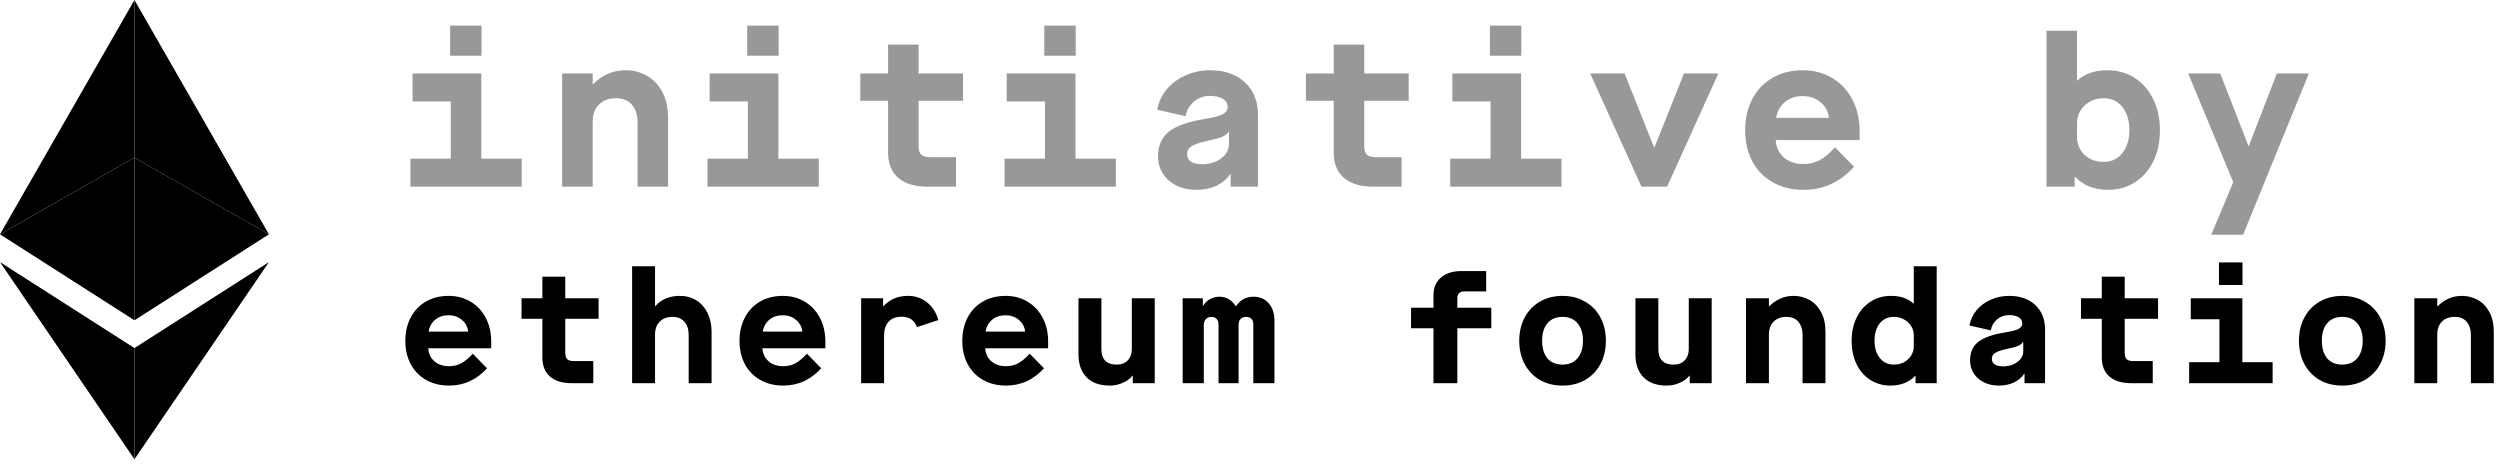
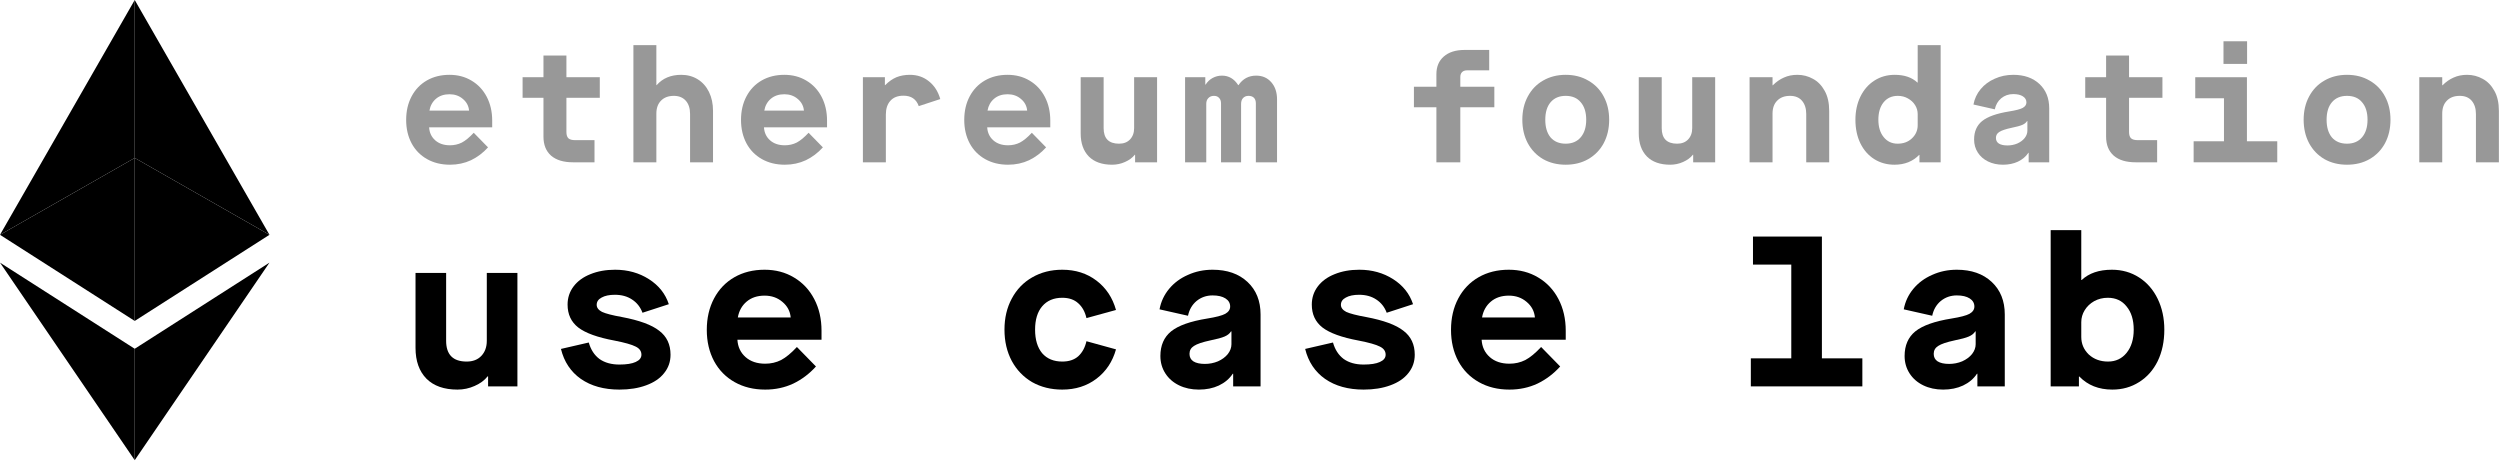
- <svg xmlns="http://www.w3.org/2000/svg" width="164" height="31" viewBox="0 0 164 31" fill="none">
-   <path d="M8.82 22.833V30.127L0 17.194L8.82 22.833Z" fill="#000000" />
-   <path d="M17.641 17.194L8.82 30.127V22.833L17.641 17.194Z" fill="#000000" />
-   <path d="M17.641 15.371L8.82 10.34V21.011L17.641 15.371Z" fill="#000000" />
-   <path d="M17.641 15.371L8.82 0V10.34L17.641 15.371Z" fill="#000000" />
-   <path d="M8.82 0V10.34L0 15.371L8.82 0Z" fill="#000000" />
-   <path d="M8.82 10.34V21.011L0 15.371L8.82 10.34Z" fill="#000000" />
-   <path d="M26.59 22.363C26.59 21.781 26.709 21.266 26.948 20.818C27.186 20.37 27.518 20.023 27.946 19.778C28.373 19.533 28.867 19.41 29.427 19.41C29.967 19.41 30.447 19.536 30.867 19.788C31.294 20.041 31.627 20.394 31.865 20.85C32.103 21.305 32.223 21.823 32.223 22.405V22.846H28.093C28.114 23.196 28.247 23.48 28.492 23.697C28.738 23.914 29.06 24.023 29.459 24.023C29.739 24.023 29.998 23.963 30.237 23.844C30.475 23.718 30.734 23.505 31.014 23.203L31.949 24.16C31.627 24.517 31.256 24.797 30.835 25C30.415 25.196 29.956 25.294 29.459 25.294C28.892 25.294 28.391 25.172 27.956 24.927C27.522 24.681 27.186 24.338 26.948 23.897C26.709 23.449 26.59 22.937 26.59 22.363ZM30.709 21.753C30.681 21.445 30.545 21.189 30.3 20.986C30.061 20.783 29.771 20.681 29.427 20.681C29.07 20.681 28.776 20.78 28.545 20.976C28.314 21.172 28.17 21.431 28.114 21.753H30.709Z" fill="#000000" />
-   <path d="M37.081 20.913V23.151C37.081 23.34 37.123 23.477 37.208 23.561C37.298 23.645 37.446 23.687 37.649 23.687H38.92V25.137H37.512C36.896 25.137 36.419 24.993 36.083 24.706C35.747 24.412 35.579 23.995 35.579 23.456V20.913H34.213V19.568H35.579V18.149H37.081V19.568H39.267V20.913H37.081Z" fill="#000000" />
-   <path d="M41.467 17.466H42.97V20.082H42.991C43.383 19.634 43.919 19.41 44.599 19.41C45.005 19.41 45.366 19.508 45.681 19.704C45.996 19.9 46.241 20.177 46.416 20.534C46.592 20.892 46.679 21.305 46.679 21.774V25.137H45.177V21.974C45.177 21.603 45.082 21.312 44.893 21.102C44.704 20.892 44.444 20.787 44.115 20.787C43.758 20.787 43.478 20.892 43.275 21.102C43.072 21.305 42.97 21.589 42.97 21.953V25.137H41.467V17.466Z" fill="#000000" />
-   <path d="M48.512 22.363C48.512 21.781 48.631 21.266 48.869 20.818C49.107 20.37 49.44 20.023 49.867 19.778C50.294 19.533 50.788 19.41 51.349 19.41C51.888 19.41 52.368 19.536 52.788 19.788C53.216 20.041 53.548 20.394 53.787 20.85C54.025 21.305 54.144 21.823 54.144 22.405V22.846H50.014C50.035 23.196 50.168 23.48 50.414 23.697C50.659 23.914 50.981 24.023 51.38 24.023C51.661 24.023 51.92 23.963 52.158 23.844C52.396 23.718 52.655 23.505 52.935 23.203L53.871 24.16C53.548 24.517 53.177 24.797 52.757 25C52.337 25.196 51.878 25.294 51.38 25.294C50.813 25.294 50.312 25.172 49.878 24.927C49.443 24.681 49.107 24.338 48.869 23.897C48.631 23.449 48.512 22.937 48.512 22.363ZM52.631 21.753C52.603 21.445 52.466 21.189 52.221 20.986C51.983 20.783 51.692 20.681 51.349 20.681C50.992 20.681 50.697 20.78 50.466 20.976C50.235 21.172 50.091 21.431 50.035 21.753H52.631Z" fill="#000000" />
-   <path d="M56.491 19.568H57.931V20.082H57.952C58.19 19.844 58.435 19.673 58.688 19.568C58.947 19.463 59.241 19.41 59.57 19.41C60.053 19.41 60.47 19.554 60.821 19.841C61.171 20.121 61.416 20.506 61.556 20.997L60.148 21.459C59.987 21.004 59.654 20.776 59.15 20.776C58.772 20.776 58.484 20.888 58.288 21.112C58.092 21.329 57.994 21.631 57.994 22.016V25.137H56.491V19.568Z" fill="#000000" />
-   <path d="M63.126 22.363C63.126 21.781 63.245 21.266 63.483 20.818C63.721 20.37 64.054 20.023 64.481 19.778C64.909 19.533 65.403 19.41 65.963 19.41C66.502 19.41 66.982 19.536 67.403 19.788C67.83 20.041 68.163 20.394 68.401 20.85C68.639 21.305 68.758 21.823 68.758 22.405V22.846H64.629C64.65 23.196 64.783 23.48 65.028 23.697C65.273 23.914 65.595 24.023 65.995 24.023C66.275 24.023 66.534 23.963 66.772 23.844C67.01 23.718 67.27 23.505 67.55 23.203L68.485 24.16C68.163 24.517 67.791 24.797 67.371 25C66.951 25.196 66.492 25.294 65.995 25.294C65.427 25.294 64.926 25.172 64.492 24.927C64.058 24.681 63.721 24.338 63.483 23.897C63.245 23.449 63.126 22.937 63.126 22.363ZM67.245 21.753C67.217 21.445 67.08 21.189 66.835 20.986C66.597 20.783 66.306 20.681 65.963 20.681C65.606 20.681 65.312 20.78 65.08 20.976C64.849 21.172 64.706 21.431 64.65 21.753H67.245Z" fill="#000000" />
-   <path d="M70.748 23.245V19.568H72.251V22.899C72.251 23.578 72.587 23.918 73.26 23.918C73.561 23.918 73.799 23.827 73.974 23.645C74.156 23.456 74.247 23.207 74.247 22.899V19.568H75.75V25.137H74.311V24.643H74.29C74.135 24.839 73.922 24.997 73.648 25.116C73.382 25.235 73.102 25.294 72.808 25.294C72.149 25.294 71.641 25.116 71.284 24.759C70.927 24.394 70.748 23.89 70.748 23.245Z" fill="#000000" />
-   <path d="M77.583 19.568H78.907V20.051H78.928C79.047 19.862 79.197 19.718 79.379 19.62C79.569 19.515 79.775 19.463 79.999 19.463C80.441 19.463 80.794 19.669 81.061 20.082H81.082C81.362 19.669 81.747 19.463 82.238 19.463C82.644 19.463 82.973 19.606 83.225 19.893C83.478 20.181 83.604 20.555 83.604 21.018V25.137H82.217V21.28C82.217 21.119 82.174 20.997 82.091 20.913C82.006 20.829 81.887 20.787 81.733 20.787C81.586 20.787 81.467 20.836 81.376 20.934C81.292 21.025 81.25 21.151 81.25 21.312V25.137H79.936V21.28C79.936 21.126 79.894 21.007 79.81 20.923C79.733 20.832 79.621 20.787 79.474 20.787C79.32 20.787 79.197 20.836 79.106 20.934C79.015 21.025 78.97 21.151 78.97 21.312V25.137H77.583V19.568Z" fill="#000000" />
-   <path d="M94.036 21.533H92.565V20.188H94.036V19.368C94.036 18.878 94.197 18.492 94.519 18.212C94.848 17.925 95.3 17.781 95.875 17.781H97.493V19.116H96.053C95.906 19.116 95.794 19.154 95.717 19.231C95.64 19.308 95.601 19.417 95.601 19.557V20.188H97.829V21.533H95.601V25.137H94.036V21.533Z" fill="#000000" />
-   <path d="M99.662 22.352C99.662 21.778 99.781 21.27 100.019 20.829C100.257 20.38 100.59 20.034 101.017 19.788C101.451 19.536 101.945 19.41 102.499 19.41C103.059 19.41 103.553 19.536 103.98 19.788C104.415 20.034 104.751 20.38 104.989 20.829C105.227 21.27 105.346 21.778 105.346 22.352C105.346 22.927 105.227 23.438 104.989 23.886C104.751 24.328 104.415 24.674 103.98 24.927C103.553 25.172 103.059 25.294 102.499 25.294C101.945 25.294 101.451 25.172 101.017 24.927C100.59 24.674 100.257 24.328 100.019 23.886C99.781 23.438 99.662 22.927 99.662 22.352ZM103.844 22.352C103.844 21.862 103.725 21.48 103.486 21.207C103.255 20.927 102.926 20.787 102.499 20.787C102.078 20.787 101.749 20.927 101.511 21.207C101.28 21.48 101.164 21.862 101.164 22.352C101.164 22.843 101.28 23.228 101.511 23.508C101.749 23.781 102.078 23.918 102.499 23.918C102.919 23.918 103.248 23.778 103.486 23.498C103.725 23.217 103.844 22.836 103.844 22.352Z" fill="#000000" />
-   <path d="M107.284 23.245V19.568H108.787V22.899C108.787 23.578 109.123 23.918 109.795 23.918C110.097 23.918 110.335 23.827 110.51 23.645C110.692 23.456 110.783 23.207 110.783 22.899V19.568H112.286V25.137H110.846V24.643H110.825C110.671 24.839 110.457 24.997 110.184 25.116C109.918 25.235 109.638 25.294 109.343 25.294C108.685 25.294 108.177 25.116 107.82 24.759C107.463 24.394 107.284 23.89 107.284 23.245Z" fill="#000000" />
-   <path d="M114.538 19.568H116.041V20.093H116.062C116.286 19.869 116.528 19.701 116.787 19.589C117.046 19.47 117.341 19.41 117.67 19.41C118.034 19.41 118.374 19.498 118.689 19.673C119.004 19.841 119.26 20.104 119.456 20.461C119.652 20.811 119.75 21.249 119.75 21.774V25.137H118.248V21.974C118.248 21.617 118.157 21.329 117.975 21.112C117.792 20.895 117.53 20.787 117.186 20.787C116.829 20.787 116.549 20.892 116.346 21.102C116.143 21.305 116.041 21.589 116.041 21.953V25.137H114.538V19.568Z" fill="#000000" />
-   <path d="M121.467 22.352C121.467 21.792 121.576 21.287 121.793 20.839C122.01 20.391 122.315 20.041 122.707 19.788C123.1 19.536 123.544 19.41 124.042 19.41C124.672 19.41 125.166 19.578 125.523 19.914H125.544V17.466H127.047V25.137H125.66V24.654H125.639C125.226 25.081 124.686 25.294 124.021 25.294C123.53 25.294 123.089 25.172 122.697 24.927C122.311 24.681 122.01 24.338 121.793 23.897C121.576 23.449 121.467 22.934 121.467 22.352ZM125.544 22.709V21.985C125.544 21.774 125.488 21.578 125.376 21.396C125.264 21.214 125.107 21.067 124.903 20.955C124.707 20.843 124.487 20.787 124.241 20.787C123.849 20.787 123.537 20.93 123.306 21.217C123.082 21.498 122.97 21.876 122.97 22.352C122.97 22.822 123.086 23.2 123.317 23.487C123.548 23.774 123.853 23.918 124.231 23.918C124.609 23.918 124.921 23.802 125.166 23.571C125.418 23.333 125.544 23.046 125.544 22.709Z" fill="#000000" />
-   <path d="M129.237 23.645C129.237 23.126 129.412 22.724 129.762 22.436C130.119 22.149 130.711 21.939 131.538 21.806C131.972 21.736 132.267 21.659 132.421 21.575C132.582 21.484 132.662 21.364 132.662 21.217C132.662 21.049 132.585 20.916 132.431 20.818C132.277 20.72 132.067 20.671 131.801 20.671C131.499 20.671 131.237 20.762 131.013 20.944C130.795 21.126 130.655 21.368 130.592 21.669L129.195 21.354C129.265 20.976 129.422 20.64 129.668 20.345C129.913 20.051 130.221 19.823 130.592 19.662C130.964 19.494 131.366 19.41 131.801 19.41C132.515 19.41 133.086 19.61 133.514 20.009C133.941 20.408 134.155 20.941 134.155 21.606V25.137H132.809V24.517H132.788C132.627 24.762 132.4 24.955 132.105 25.095C131.818 25.228 131.492 25.294 131.128 25.294C130.764 25.294 130.438 25.224 130.151 25.084C129.864 24.944 129.64 24.748 129.478 24.496C129.317 24.244 129.237 23.96 129.237 23.645ZM132.725 23.067V22.436H132.704C132.641 22.541 132.536 22.625 132.389 22.689C132.242 22.752 132.011 22.815 131.696 22.878C131.303 22.962 131.034 23.053 130.887 23.151C130.739 23.242 130.666 23.372 130.666 23.54C130.666 23.701 130.729 23.823 130.855 23.907C130.988 23.991 131.177 24.034 131.422 24.034C131.647 24.034 131.86 23.991 132.063 23.907C132.267 23.816 132.428 23.697 132.547 23.55C132.666 23.396 132.725 23.235 132.725 23.067Z" fill="#000000" />
-   <path d="M139.381 20.913V23.151C139.381 23.34 139.423 23.477 139.507 23.561C139.598 23.645 139.745 23.687 139.948 23.687H141.22V25.137H139.812C139.195 25.137 138.719 24.993 138.383 24.706C138.047 24.412 137.878 23.995 137.878 23.456V20.913H136.512V19.568H137.878V18.149H139.381V19.568H141.567V20.913H139.381Z" fill="#000000" />
-   <path d="M149.084 23.76V25.137H143.609V23.76H145.595V20.944H143.714V19.568H147.098V23.76H149.084ZM145.564 17.214H147.108V18.695H145.564V17.214Z" fill="#000000" />
-   <path d="M150.811 22.352C150.811 21.778 150.93 21.27 151.169 20.829C151.407 20.38 151.74 20.034 152.167 19.788C152.601 19.536 153.095 19.41 153.649 19.41C154.209 19.41 154.703 19.536 155.13 19.788C155.564 20.034 155.901 20.38 156.139 20.829C156.377 21.27 156.496 21.778 156.496 22.352C156.496 22.927 156.377 23.438 156.139 23.886C155.901 24.328 155.564 24.674 155.13 24.927C154.703 25.172 154.209 25.294 153.649 25.294C153.095 25.294 152.601 25.172 152.167 24.927C151.74 24.674 151.407 24.328 151.169 23.886C150.93 23.438 150.811 22.927 150.811 22.352ZM154.994 22.352C154.994 21.862 154.874 21.48 154.636 21.207C154.405 20.927 154.076 20.787 153.649 20.787C153.228 20.787 152.899 20.927 152.661 21.207C152.43 21.48 152.314 21.862 152.314 22.352C152.314 22.843 152.43 23.228 152.661 23.508C152.899 23.781 153.228 23.918 153.649 23.918C154.069 23.918 154.398 23.778 154.636 23.498C154.874 23.217 154.994 22.836 154.994 22.352Z" fill="#000000" />
-   <path d="M158.381 19.568H159.884V20.093H159.905C160.129 19.869 160.371 19.701 160.63 19.589C160.889 19.47 161.183 19.41 161.513 19.41C161.877 19.41 162.217 19.498 162.532 19.673C162.847 19.841 163.103 20.104 163.299 20.461C163.495 20.811 163.593 21.249 163.593 21.774V25.137H162.091V21.974C162.091 21.617 161.999 21.329 161.817 21.112C161.635 20.895 161.372 20.787 161.029 20.787C160.672 20.787 160.392 20.892 160.189 21.102C159.985 21.305 159.884 21.589 159.884 21.953V25.137H158.381V19.568Z" fill="#000000" />
-   <path d="M34.224 10.409V12.245H26.923V10.409H29.572V6.654H27.063V4.819H31.575V10.409H34.224ZM29.529 1.68H31.589V3.655H29.529V1.68Z" fill="#989898" />
-   <path d="M36.877 4.819H38.881V5.519H38.909C39.208 5.22 39.531 4.996 39.876 4.847C40.222 4.688 40.614 4.608 41.053 4.608C41.539 4.608 41.992 4.725 42.413 4.959C42.833 5.183 43.174 5.533 43.435 6.01C43.697 6.477 43.828 7.061 43.828 7.761V12.245H41.824V8.027C41.824 7.551 41.703 7.168 41.46 6.878C41.217 6.589 40.866 6.444 40.409 6.444C39.932 6.444 39.559 6.584 39.288 6.864C39.017 7.135 38.881 7.514 38.881 7.999V12.245H36.877V4.819Z" fill="#989898" />
-   <path d="M53.712 10.409V12.245H46.411V10.409H49.06V6.654H46.552V4.819H51.064V10.409H53.712ZM49.018 1.68H51.078V3.655H49.018V1.68Z" fill="#989898" />
-   <path d="M60.261 6.612V9.597C60.261 9.849 60.318 10.031 60.43 10.143C60.551 10.255 60.747 10.311 61.018 10.311H62.714V12.245H60.836C60.014 12.245 59.379 12.054 58.93 11.671C58.482 11.278 58.258 10.723 58.258 10.003V6.612H56.436V4.819H58.258V2.927H60.261V4.819H63.176V6.612H60.261Z" fill="#989898" />
-   <path d="M73.201 10.409V12.245H65.9V10.409H68.548V6.654H66.04V4.819H70.552V10.409H73.201ZM68.506 1.68H70.566V3.655H68.506V1.68Z" fill="#989898" />
-   <path d="M75.966 10.255C75.966 9.564 76.2 9.027 76.667 8.644C77.144 8.261 77.933 7.981 79.035 7.803C79.614 7.71 80.007 7.607 80.212 7.495C80.427 7.373 80.535 7.215 80.535 7.018C80.535 6.794 80.432 6.617 80.226 6.486C80.021 6.355 79.74 6.29 79.385 6.29C78.984 6.29 78.633 6.411 78.335 6.654C78.045 6.897 77.858 7.219 77.774 7.621L75.91 7.201C76.004 6.696 76.214 6.248 76.541 5.855C76.868 5.463 77.279 5.159 77.774 4.945C78.269 4.72 78.806 4.608 79.385 4.608C80.338 4.608 81.1 4.875 81.67 5.407C82.239 5.94 82.524 6.649 82.524 7.537V12.245H80.731V11.418H80.703C80.488 11.745 80.184 12.002 79.792 12.189C79.409 12.367 78.975 12.455 78.489 12.455C78.003 12.455 77.569 12.362 77.186 12.175C76.803 11.988 76.504 11.727 76.289 11.39C76.074 11.054 75.966 10.676 75.966 10.255ZM80.619 9.485V8.644H80.591C80.507 8.784 80.366 8.896 80.17 8.98C79.974 9.064 79.666 9.148 79.245 9.232C78.722 9.345 78.363 9.466 78.166 9.597C77.97 9.718 77.872 9.891 77.872 10.115C77.872 10.33 77.956 10.494 78.124 10.606C78.302 10.718 78.554 10.774 78.881 10.774C79.18 10.774 79.465 10.718 79.736 10.606C80.007 10.484 80.222 10.325 80.38 10.129C80.539 9.924 80.619 9.709 80.619 9.485Z" fill="#989898" />
-   <path d="M89.494 6.612V9.597C89.494 9.849 89.55 10.031 89.662 10.143C89.784 10.255 89.98 10.311 90.251 10.311H91.946V12.245H90.069C89.246 12.245 88.611 12.054 88.163 11.671C87.715 11.278 87.49 10.723 87.49 10.003V6.612H85.669V4.819H87.49V2.927H89.494V4.819H92.409V6.612H89.494Z" fill="#989898" />
-   <path d="M102.433 10.409V12.245H95.133V10.409H97.781V6.654H95.273V4.819H99.785V10.409H102.433ZM97.739 1.68H99.799V3.655H97.739V1.68Z" fill="#989898" />
-   <path d="M104.316 4.819H106.572L108.506 9.667H108.534L110.468 4.819H112.724L109.361 12.245H107.679L104.316 4.819Z" fill="#989898" />
-   <path d="M114.481 8.546C114.481 7.77 114.64 7.084 114.957 6.486C115.275 5.888 115.719 5.426 116.289 5.099C116.858 4.772 117.517 4.608 118.264 4.608C118.984 4.608 119.624 4.776 120.184 5.113C120.754 5.449 121.198 5.921 121.515 6.528C121.833 7.135 121.992 7.827 121.992 8.602V9.19H116.485C116.513 9.658 116.69 10.036 117.017 10.325C117.344 10.615 117.774 10.76 118.306 10.76C118.68 10.76 119.026 10.68 119.343 10.522C119.661 10.354 120.007 10.069 120.38 9.667L121.627 10.942C121.198 11.418 120.703 11.792 120.142 12.063C119.582 12.325 118.97 12.455 118.306 12.455C117.55 12.455 116.882 12.292 116.303 11.965C115.723 11.638 115.275 11.18 114.957 10.592C114.64 9.994 114.481 9.312 114.481 8.546ZM119.974 7.733C119.937 7.322 119.754 6.981 119.427 6.71C119.11 6.439 118.722 6.304 118.264 6.304C117.788 6.304 117.396 6.435 117.087 6.696C116.779 6.958 116.587 7.303 116.513 7.733H119.974Z" fill="#989898" />
-   <path d="M136.127 11.601H136.099V12.245H134.25V2.016H136.253V5.281H136.281C136.758 4.833 137.416 4.608 138.257 4.608C138.92 4.608 139.514 4.776 140.037 5.113C140.56 5.449 140.966 5.916 141.256 6.514C141.546 7.112 141.69 7.785 141.69 8.532C141.69 9.307 141.546 9.994 141.256 10.592C140.966 11.18 140.56 11.638 140.037 11.965C139.523 12.292 138.939 12.455 138.285 12.455C137.398 12.455 136.678 12.17 136.127 11.601ZM139.687 8.532C139.687 7.897 139.532 7.392 139.224 7.018C138.925 6.635 138.514 6.444 137.991 6.444C137.664 6.444 137.365 6.519 137.094 6.668C136.833 6.818 136.627 7.014 136.478 7.257C136.328 7.5 136.253 7.761 136.253 8.041V9.008C136.253 9.457 136.417 9.84 136.744 10.157C137.08 10.466 137.501 10.62 138.005 10.62C138.509 10.62 138.916 10.428 139.224 10.045C139.532 9.662 139.687 9.158 139.687 8.532Z" fill="#989898" />
-   <path d="M146.502 11.951L143.545 4.819H145.647L147.497 9.569H147.525L149.361 4.819H151.463L147.147 15.398H145.059L146.502 11.951Z" fill="#989898" />
+ <svg xmlns="http://www.w3.org/2000/svg" width="401" height="74" viewBox="0 0 401 74" fill="none">
+   <path d="M21.61 55.943V73.815L0 42.127L21.61 55.943Z" fill="black" />
+   <path d="M43.221 42.127L21.609 73.815V55.943L43.221 42.127Z" fill="black" />
+   <path d="M43.221 37.662L21.609 25.334V51.479L43.221 37.662Z" fill="black" />
+   <path d="M43.221 37.662L21.609 0V25.334L43.221 37.662Z" fill="black" />
+   <path d="M21.61 0V25.334L0 37.662L21.61 0Z" fill="black" />
+   <path d="M21.61 25.334V51.479L0 37.662L21.61 25.334Z" fill="black" />
+   <path d="M65.148 19.236C65.148 17.812 65.44 16.55 66.024 15.452C66.607 14.353 67.423 13.504 68.47 12.903C69.517 12.302 70.727 12.002 72.1 12.002C73.421 12.002 74.597 12.311 75.627 12.929C76.674 13.547 77.489 14.414 78.073 15.529C78.656 16.645 78.948 17.915 78.948 19.34V20.421H68.83C68.882 21.279 69.208 21.974 69.808 22.506C70.409 23.038 71.199 23.304 72.177 23.304C72.864 23.304 73.499 23.158 74.082 22.867C74.666 22.558 75.301 22.034 75.987 21.296L78.279 23.639C77.489 24.514 76.579 25.201 75.55 25.699C74.52 26.179 73.396 26.42 72.177 26.42C70.787 26.42 69.559 26.119 68.495 25.518C67.431 24.918 66.607 24.077 66.024 22.995C65.44 21.897 65.148 20.644 65.148 19.236ZM75.241 17.743C75.172 16.988 74.837 16.362 74.237 15.864C73.653 15.366 72.941 15.117 72.1 15.117C71.224 15.117 70.504 15.357 69.937 15.838C69.371 16.319 69.019 16.954 68.882 17.743H75.241Z" fill="#989898" />
+   <path d="M90.853 15.684V21.167C90.853 21.631 90.956 21.965 91.162 22.172C91.385 22.378 91.745 22.48 92.243 22.48H95.358V26.033H91.908C90.398 26.033 89.231 25.681 88.407 24.978C87.583 24.257 87.171 23.236 87.171 21.914V15.684H83.824V12.388H87.171V8.912H90.853V12.388H96.208V15.684H90.853Z" fill="#989898" />
+   <path d="M101.599 7.239H105.28V13.65H105.332C106.293 12.551 107.606 12.002 109.271 12.002C110.266 12.002 111.15 12.242 111.923 12.723C112.695 13.203 113.296 13.881 113.725 14.757C114.154 15.632 114.369 16.645 114.369 17.795V26.033H110.687V18.284C110.687 17.374 110.455 16.662 109.992 16.147C109.528 15.632 108.893 15.375 108.087 15.375C107.211 15.375 106.525 15.632 106.027 16.147C105.529 16.645 105.28 17.34 105.28 18.232V26.033H101.599V7.239Z" fill="#989898" />
+   <path d="M118.858 19.236C118.858 17.812 119.15 16.55 119.734 15.452C120.317 14.353 121.133 13.504 122.18 12.903C123.227 12.302 124.437 12.002 125.81 12.002C127.131 12.002 128.307 12.311 129.337 12.929C130.384 13.547 131.199 14.414 131.783 15.529C132.366 16.645 132.658 17.915 132.658 19.34V20.421H122.54C122.592 21.279 122.918 21.974 123.518 22.506C124.119 23.038 124.909 23.304 125.887 23.304C126.574 23.304 127.209 23.158 127.792 22.867C128.376 22.558 129.011 22.034 129.697 21.296L131.989 23.639C131.199 24.514 130.29 25.201 129.26 25.699C128.23 26.179 127.106 26.42 125.887 26.42C124.497 26.42 123.27 26.119 122.205 25.518C121.141 24.918 120.317 24.077 119.734 22.995C119.15 21.897 118.858 20.644 118.858 19.236ZM128.951 17.743C128.882 16.988 128.547 16.362 127.947 15.864C127.363 15.366 126.651 15.117 125.81 15.117C124.934 15.117 124.214 15.357 123.647 15.838C123.081 16.319 122.729 16.954 122.592 17.743H128.951Z" fill="#989898" />
+   <path d="M138.41 12.388H141.937V13.65H141.988C142.572 13.066 143.172 12.646 143.79 12.388C144.425 12.131 145.146 12.002 145.953 12.002C147.137 12.002 148.159 12.354 149.017 13.057C149.875 13.744 150.476 14.688 150.819 15.89L147.369 17.022C146.974 15.907 146.159 15.349 144.923 15.349C143.996 15.349 143.293 15.623 142.812 16.173C142.331 16.705 142.091 17.443 142.091 18.387V26.033H138.41V12.388Z" fill="#989898" />
+   <path d="M154.665 19.236C154.665 17.812 154.957 16.55 155.54 15.452C156.124 14.353 156.939 13.504 157.986 12.903C159.033 12.302 160.243 12.002 161.616 12.002C162.938 12.002 164.114 12.311 165.144 12.929C166.191 13.547 167.006 14.414 167.589 15.529C168.173 16.645 168.465 17.915 168.465 19.34V20.421H158.347C158.398 21.279 158.724 21.974 159.325 22.506C159.926 23.038 160.715 23.304 161.694 23.304C162.38 23.304 163.015 23.158 163.599 22.867C164.182 22.558 164.818 22.034 165.504 21.296L167.795 23.639C167.006 24.514 166.096 25.201 165.066 25.699C164.037 26.179 162.912 26.42 161.694 26.42C160.303 26.42 159.076 26.119 158.012 25.518C156.948 24.918 156.124 24.077 155.54 22.995C154.957 21.897 154.665 20.644 154.665 19.236ZM164.757 17.743C164.689 16.988 164.354 16.362 163.753 15.864C163.17 15.366 162.457 15.117 161.616 15.117C160.741 15.117 160.02 15.357 159.454 15.838C158.887 16.319 158.536 16.954 158.398 17.743H164.757Z" fill="#989898" />
+   <path d="M173.341 21.399V12.388H177.022V20.549C177.022 22.214 177.846 23.047 179.494 23.047C180.232 23.047 180.816 22.824 181.245 22.378C181.691 21.914 181.914 21.305 181.914 20.549V12.388H185.596V26.033H182.069V24.823H182.017C181.64 25.304 181.116 25.69 180.447 25.982C179.794 26.274 179.108 26.42 178.387 26.42C176.774 26.42 175.529 25.982 174.654 25.107C173.778 24.214 173.341 22.978 173.341 21.399Z" fill="#989898" />
+   <path d="M190.086 12.388H193.33V13.572H193.381C193.673 13.109 194.042 12.757 194.488 12.517C194.952 12.259 195.458 12.131 196.007 12.131C197.088 12.131 197.955 12.637 198.607 13.65H198.659C199.345 12.637 200.289 12.131 201.491 12.131C202.486 12.131 203.293 12.482 203.911 13.186C204.529 13.89 204.838 14.808 204.838 15.941V26.033H201.439V16.585C201.439 16.19 201.336 15.89 201.13 15.684C200.925 15.478 200.633 15.375 200.255 15.375C199.895 15.375 199.603 15.495 199.38 15.735C199.174 15.958 199.071 16.267 199.071 16.662V26.033H195.853V16.585C195.853 16.207 195.75 15.915 195.544 15.709C195.355 15.486 195.08 15.375 194.72 15.375C194.342 15.375 194.042 15.495 193.819 15.735C193.596 15.958 193.484 16.267 193.484 16.662V26.033H190.086V12.388Z" fill="#989898" />
+   <path d="M230.398 17.203H226.793V13.907H230.398V11.899C230.398 10.697 230.793 9.753 231.582 9.067C232.389 8.363 233.496 8.011 234.903 8.011H238.868V11.281H235.341C234.981 11.281 234.706 11.376 234.517 11.564C234.328 11.753 234.234 12.019 234.234 12.362V13.907H239.692V17.203H234.234V26.033H230.398V17.203Z" fill="#989898" />
+   <path d="M244.182 19.211C244.182 17.803 244.474 16.559 245.057 15.478C245.641 14.379 246.456 13.53 247.503 12.929C248.567 12.311 249.777 12.002 251.133 12.002C252.506 12.002 253.716 12.311 254.763 12.929C255.827 13.53 256.651 14.379 257.235 15.478C257.818 16.559 258.11 17.803 258.11 19.211C258.11 20.618 257.818 21.871 257.235 22.97C256.651 24.051 255.827 24.901 254.763 25.518C253.716 26.119 252.506 26.42 251.133 26.42C249.777 26.42 248.567 26.119 247.503 25.518C246.456 24.901 245.641 24.051 245.057 22.97C244.474 21.871 244.182 20.618 244.182 19.211ZM254.429 19.211C254.429 18.009 254.137 17.074 253.553 16.404C252.987 15.718 252.18 15.375 251.133 15.375C250.103 15.375 249.297 15.718 248.713 16.404C248.147 17.074 247.863 18.009 247.863 19.211C247.863 20.412 248.147 21.356 248.713 22.043C249.297 22.712 250.103 23.047 251.133 23.047C252.163 23.047 252.97 22.704 253.553 22.017C254.137 21.331 254.429 20.395 254.429 19.211Z" fill="#989898" />
+   <path d="M262.857 21.399V12.388H266.539V20.549C266.539 22.214 267.363 23.047 269.011 23.047C269.749 23.047 270.332 22.824 270.761 22.378C271.208 21.914 271.431 21.305 271.431 20.549V12.388H275.112V26.033H271.585V24.823H271.534C271.156 25.304 270.633 25.69 269.963 25.982C269.311 26.274 268.625 26.42 267.904 26.42C266.29 26.42 265.046 25.982 264.171 25.107C263.295 24.214 262.857 22.978 262.857 21.399Z" fill="#989898" />
+   <path d="M280.632 12.388H284.314V13.675H284.365C284.914 13.126 285.507 12.714 286.142 12.44C286.777 12.148 287.498 12.002 288.304 12.002C289.197 12.002 290.029 12.216 290.802 12.646C291.574 13.057 292.2 13.701 292.681 14.576C293.162 15.435 293.402 16.508 293.402 17.795V26.033H289.72V18.284C289.72 17.409 289.497 16.705 289.051 16.173C288.605 15.641 287.961 15.375 287.12 15.375C286.245 15.375 285.558 15.632 285.06 16.147C284.563 16.645 284.314 17.34 284.314 18.232V26.033H280.632V12.388Z" fill="#989898" />
+   <path d="M297.609 19.211C297.609 17.838 297.875 16.602 298.407 15.503C298.939 14.405 299.685 13.547 300.647 12.929C301.608 12.311 302.698 12.002 303.916 12.002C305.461 12.002 306.671 12.414 307.546 13.238H307.598V7.239H311.28V26.033H307.881V24.849H307.83C306.817 25.896 305.495 26.42 303.865 26.42C302.663 26.42 301.582 26.119 300.621 25.518C299.677 24.918 298.939 24.077 298.407 22.995C297.875 21.897 297.609 20.635 297.609 19.211ZM307.598 20.086V18.31C307.598 17.795 307.461 17.314 307.186 16.868C306.911 16.422 306.525 16.061 306.027 15.787C305.547 15.512 305.006 15.375 304.405 15.375C303.444 15.375 302.68 15.726 302.114 16.43C301.565 17.117 301.29 18.044 301.29 19.211C301.29 20.361 301.573 21.288 302.14 21.991C302.706 22.695 303.453 23.047 304.38 23.047C305.307 23.047 306.07 22.764 306.671 22.197C307.289 21.614 307.598 20.91 307.598 20.086Z" fill="#989898" />
+   <path d="M316.645 22.378C316.645 21.107 317.074 20.12 317.932 19.417C318.807 18.713 320.258 18.198 322.283 17.872C323.347 17.7 324.068 17.512 324.446 17.306C324.84 17.082 325.038 16.791 325.038 16.43C325.038 16.018 324.849 15.692 324.471 15.452C324.094 15.212 323.579 15.091 322.927 15.091C322.189 15.091 321.545 15.315 320.996 15.761C320.464 16.207 320.12 16.799 319.966 17.537L316.542 16.765C316.713 15.838 317.1 15.014 317.7 14.293C318.301 13.572 319.056 13.015 319.966 12.62C320.876 12.208 321.863 12.002 322.927 12.002C324.677 12.002 326.076 12.491 327.123 13.47C328.17 14.448 328.694 15.752 328.694 17.383V26.033H325.398V24.514H325.347C324.952 25.115 324.394 25.587 323.673 25.93C322.97 26.256 322.171 26.42 321.279 26.42C320.386 26.42 319.588 26.248 318.885 25.905C318.181 25.561 317.632 25.081 317.237 24.463C316.842 23.845 316.645 23.15 316.645 22.378ZM325.192 20.962V19.417H325.141C324.986 19.674 324.729 19.88 324.368 20.035C324.008 20.189 323.442 20.344 322.669 20.498C321.708 20.704 321.047 20.927 320.687 21.167C320.326 21.391 320.146 21.708 320.146 22.12C320.146 22.515 320.301 22.815 320.61 23.021C320.936 23.227 321.399 23.33 322 23.33C322.549 23.33 323.073 23.227 323.57 23.021C324.068 22.798 324.463 22.506 324.755 22.146C325.046 21.768 325.192 21.373 325.192 20.962Z" fill="#989898" />
+   <path d="M341.499 15.684V21.167C341.499 21.631 341.602 21.965 341.808 22.172C342.031 22.378 342.392 22.48 342.89 22.48H346.005V26.033H342.555C341.045 26.033 339.877 25.681 339.054 24.978C338.23 24.257 337.818 23.236 337.818 21.914V15.684H334.471V12.388H337.818V8.912H341.499V12.388H346.854V15.684H341.499Z" fill="#989898" />
+   <path d="M365.273 22.661V26.033H351.859V22.661H356.725V15.761H352.117V12.388H360.407V22.661H365.273ZM356.648 6.621H360.433V10.251H356.648V6.621Z" fill="#989898" />
+   <path d="M369.505 19.211C369.505 17.803 369.797 16.559 370.38 15.478C370.964 14.379 371.779 13.53 372.826 12.929C373.89 12.311 375.101 12.002 376.456 12.002C377.83 12.002 379.04 12.311 380.087 12.929C381.151 13.53 381.975 14.379 382.558 15.478C383.142 16.559 383.434 17.803 383.434 19.211C383.434 20.618 383.142 21.871 382.558 22.97C381.975 24.051 381.151 24.901 380.087 25.518C379.04 26.119 377.83 26.42 376.456 26.42C375.101 26.42 373.89 26.119 372.826 25.518C371.779 24.901 370.964 24.051 370.38 22.97C369.797 21.871 369.505 20.618 369.505 19.211ZM379.752 19.211C379.752 18.009 379.46 17.074 378.877 16.404C378.31 15.718 377.503 15.375 376.456 15.375C375.427 15.375 374.62 15.718 374.036 16.404C373.47 17.074 373.187 18.009 373.187 19.211C373.187 20.412 373.47 21.356 374.036 22.043C374.62 22.712 375.427 23.047 376.456 23.047C377.486 23.047 378.293 22.704 378.877 22.017C379.46 21.331 379.752 20.395 379.752 19.211Z" fill="#989898" />
+   <path d="M388.052 12.388H391.734V13.675H391.785C392.334 13.126 392.927 12.714 393.562 12.44C394.197 12.148 394.918 12.002 395.724 12.002C396.617 12.002 397.449 12.216 398.222 12.646C398.994 13.057 399.62 13.701 400.101 14.576C400.582 15.435 400.822 16.508 400.822 17.795V26.033H397.14V18.284C397.14 17.409 396.917 16.705 396.471 16.173C396.025 15.641 395.381 15.375 394.54 15.375C393.665 15.375 392.978 15.632 392.48 16.147C391.983 16.645 391.734 17.34 391.734 18.232V26.033H388.052V12.388Z" fill="#989898" />
+   <path d="M66.65 55.797V43.78H71.56V54.663C71.56 56.884 72.659 57.994 74.856 57.994C75.84 57.994 76.618 57.696 77.191 57.101C77.786 56.483 78.083 55.671 78.083 54.663V43.78H82.993V61.976H78.289V60.363H78.221C77.717 61.004 77.019 61.519 76.126 61.908C75.256 62.297 74.341 62.491 73.38 62.491C71.228 62.491 69.569 61.908 68.401 60.74C67.234 59.55 66.65 57.902 66.65 55.797Z" fill="black" />
+   <path d="M89.976 55.968L94.439 54.938C94.759 56.083 95.332 56.964 96.155 57.582C97.002 58.177 98.067 58.474 99.348 58.474C100.493 58.474 101.363 58.337 101.958 58.062C102.576 57.788 102.885 57.399 102.885 56.895C102.885 56.323 102.576 55.888 101.958 55.59C101.34 55.27 100.207 54.95 98.559 54.629C95.858 54.126 93.924 53.428 92.757 52.535C91.612 51.642 91.04 50.418 91.04 48.861C91.04 47.763 91.36 46.79 92.001 45.943C92.642 45.096 93.535 44.444 94.679 43.986C95.846 43.505 97.174 43.265 98.662 43.265C100.699 43.265 102.507 43.769 104.086 44.776C105.666 45.783 106.73 47.122 107.279 48.793L103.056 50.166C102.713 49.25 102.152 48.541 101.374 48.037C100.619 47.534 99.703 47.282 98.627 47.282C97.735 47.282 97.025 47.431 96.499 47.728C95.972 48.003 95.709 48.392 95.709 48.896C95.709 49.353 95.995 49.731 96.567 50.029C97.162 50.303 98.227 50.578 99.76 50.853C102.553 51.379 104.544 52.111 105.734 53.05C106.947 53.965 107.554 55.247 107.554 56.895C107.554 58.017 107.211 59.001 106.524 59.848C105.86 60.695 104.899 61.347 103.64 61.805C102.404 62.262 100.973 62.491 99.348 62.491C96.876 62.491 94.817 61.919 93.168 60.775C91.543 59.63 90.479 58.028 89.976 55.968Z" fill="black" />
+   <path d="M113.369 52.913C113.369 51.013 113.759 49.331 114.537 47.866C115.315 46.401 116.402 45.268 117.798 44.467C119.195 43.666 120.808 43.265 122.639 43.265C124.402 43.265 125.969 43.677 127.343 44.501C128.739 45.325 129.826 46.481 130.604 47.969C131.383 49.456 131.772 51.15 131.772 53.05V54.492H118.279C118.348 55.636 118.783 56.563 119.584 57.273C120.385 57.982 121.438 58.337 122.742 58.337C123.658 58.337 124.505 58.142 125.283 57.753C126.061 57.341 126.908 56.643 127.823 55.659L130.879 58.783C129.826 59.951 128.613 60.866 127.24 61.53C125.866 62.171 124.367 62.491 122.742 62.491C120.888 62.491 119.252 62.091 117.833 61.29C116.414 60.489 115.315 59.367 114.537 57.925C113.759 56.46 113.369 54.789 113.369 52.913ZM126.828 50.921C126.736 49.914 126.29 49.079 125.489 48.415C124.711 47.751 123.761 47.419 122.639 47.419C121.472 47.419 120.511 47.74 119.755 48.381C119 49.022 118.531 49.868 118.348 50.921H126.828Z" fill="black" />
+   <path d="M161.118 52.878C161.118 51.001 161.508 49.342 162.286 47.9C163.064 46.435 164.151 45.302 165.547 44.501C166.966 43.677 168.58 43.265 170.388 43.265C172.517 43.265 174.348 43.849 175.881 45.016C177.415 46.183 178.456 47.751 179.006 49.72L174.268 51.024C174.039 50.017 173.604 49.227 172.963 48.655C172.322 48.06 171.464 47.763 170.388 47.763C169.015 47.763 167.939 48.22 167.161 49.136C166.406 50.029 166.028 51.276 166.028 52.878C166.028 54.48 166.406 55.739 167.161 56.655C167.939 57.547 169.015 57.994 170.388 57.994C171.464 57.994 172.322 57.708 172.963 57.135C173.604 56.54 174.039 55.739 174.268 54.732L179.006 56.037C178.456 58.005 177.415 59.573 175.881 60.74C174.348 61.908 172.517 62.491 170.388 62.491C168.58 62.491 166.966 62.091 165.547 61.29C164.151 60.466 163.064 59.333 162.286 57.891C161.508 56.426 161.118 54.755 161.118 52.878Z" fill="black" />
+   <path d="M186.126 57.101C186.126 55.407 186.698 54.091 187.843 53.153C189.01 52.214 190.944 51.528 193.645 51.093C195.064 50.864 196.025 50.612 196.529 50.338C197.055 50.04 197.318 49.651 197.318 49.17C197.318 48.621 197.067 48.186 196.563 47.866C196.06 47.545 195.373 47.385 194.503 47.385C193.519 47.385 192.661 47.682 191.928 48.278C191.219 48.873 190.761 49.662 190.555 50.647L185.989 49.617C186.218 48.381 186.733 47.282 187.534 46.321C188.335 45.359 189.342 44.615 190.555 44.089C191.768 43.54 193.084 43.265 194.503 43.265C196.838 43.265 198.703 43.917 200.099 45.222C201.496 46.527 202.194 48.266 202.194 50.441V61.976H197.799V59.951H197.73C197.204 60.752 196.46 61.381 195.499 61.839C194.56 62.274 193.496 62.491 192.306 62.491C191.116 62.491 190.051 62.262 189.113 61.805C188.174 61.347 187.442 60.706 186.916 59.882C186.389 59.058 186.126 58.131 186.126 57.101ZM197.524 55.213V53.153H197.456C197.25 53.496 196.906 53.771 196.426 53.977C195.945 54.183 195.19 54.389 194.16 54.595C192.878 54.87 191.997 55.167 191.516 55.487C191.036 55.785 190.795 56.209 190.795 56.758C190.795 57.284 191.001 57.685 191.413 57.959C191.848 58.234 192.466 58.371 193.267 58.371C194 58.371 194.698 58.234 195.361 57.959C196.025 57.662 196.552 57.273 196.941 56.792C197.33 56.289 197.524 55.762 197.524 55.213Z" fill="black" />
+   <path d="M209.348 55.968L213.811 54.938C214.132 56.083 214.704 56.964 215.528 57.582C216.375 58.177 217.439 58.474 218.721 58.474C219.865 58.474 220.735 58.337 221.33 58.062C221.948 57.788 222.257 57.399 222.257 56.895C222.257 56.323 221.948 55.888 221.33 55.59C220.712 55.27 219.579 54.95 217.931 54.629C215.23 54.126 213.296 53.428 212.129 52.535C210.985 51.642 210.412 50.418 210.412 48.861C210.412 47.763 210.733 46.79 211.374 45.943C212.015 45.096 212.907 44.444 214.052 43.986C215.219 43.505 216.547 43.265 218.034 43.265C220.071 43.265 221.88 43.769 223.459 44.776C225.038 45.783 226.102 47.122 226.652 48.793L222.429 50.166C222.086 49.25 221.525 48.541 220.747 48.037C219.991 47.534 219.076 47.282 218 47.282C217.107 47.282 216.398 47.431 215.871 47.728C215.345 48.003 215.082 48.392 215.082 48.896C215.082 49.353 215.368 49.731 215.94 50.029C216.535 50.303 217.599 50.578 219.133 50.853C221.925 51.379 223.917 52.111 225.107 53.05C226.32 53.965 226.926 55.247 226.926 56.895C226.926 58.017 226.583 59.001 225.896 59.848C225.233 60.695 224.271 61.347 223.013 61.805C221.777 62.262 220.346 62.491 218.721 62.491C216.249 62.491 214.189 61.919 212.541 60.775C210.916 59.63 209.852 58.028 209.348 55.968Z" fill="black" />
+   <path d="M232.742 52.913C232.742 51.013 233.131 49.331 233.909 47.866C234.688 46.401 235.775 45.268 237.171 44.467C238.567 43.666 240.181 43.265 242.012 43.265C243.774 43.265 245.342 43.677 246.715 44.501C248.112 45.325 249.199 46.481 249.977 47.969C250.755 49.456 251.144 51.15 251.144 53.05V54.492H237.652C237.72 55.636 238.155 56.563 238.956 57.273C239.757 57.982 240.81 58.337 242.115 58.337C243.03 58.337 243.877 58.142 244.655 57.753C245.434 57.341 246.28 56.643 247.196 55.659L250.252 58.783C249.199 59.951 247.986 60.866 246.612 61.53C245.239 62.171 243.74 62.491 242.115 62.491C240.261 62.491 238.624 62.091 237.205 61.29C235.786 60.489 234.688 59.367 233.909 57.925C233.131 56.46 232.742 54.789 232.742 52.913ZM246.2 50.921C246.109 49.914 245.663 49.079 244.861 48.415C244.083 47.751 243.133 47.419 242.012 47.419C240.845 47.419 239.883 47.74 239.128 48.381C238.373 49.022 237.903 49.868 237.72 50.921H246.2Z" fill="black" />
+   <path d="M298.722 57.479V61.976H280.834V57.479H287.323V42.441H281.178V37.944H292.233V57.479H298.722Z" fill="black" />
+   <path d="M305.499 57.101C305.499 55.407 306.071 54.091 307.215 53.153C308.383 52.214 310.317 51.528 313.017 51.093C314.436 50.864 315.398 50.612 315.901 50.338C316.428 50.04 316.691 49.651 316.691 49.17C316.691 48.621 316.439 48.186 315.936 47.866C315.432 47.545 314.745 47.385 313.876 47.385C312.892 47.385 312.033 47.682 311.301 48.278C310.591 48.873 310.133 49.662 309.927 50.647L305.361 49.617C305.59 48.381 306.105 47.282 306.906 46.321C307.707 45.359 308.714 44.615 309.927 44.089C311.141 43.54 312.457 43.265 313.876 43.265C316.21 43.265 318.076 43.917 319.472 45.222C320.868 46.527 321.566 48.266 321.566 50.441V61.976H317.172V59.951H317.103C316.577 60.752 315.833 61.381 314.871 61.839C313.933 62.274 312.869 62.491 311.678 62.491C310.488 62.491 309.424 62.262 308.486 61.805C307.547 61.347 306.815 60.706 306.288 59.882C305.762 59.058 305.499 58.131 305.499 57.101ZM316.897 55.213V53.153H316.828C316.622 53.496 316.279 53.771 315.798 53.977C315.318 54.183 314.562 54.389 313.532 54.595C312.251 54.87 311.369 55.167 310.889 55.487C310.408 55.785 310.168 56.209 310.168 56.758C310.168 57.284 310.374 57.685 310.786 57.959C311.221 58.234 311.839 58.371 312.64 58.371C313.372 58.371 314.07 58.234 314.734 57.959C315.398 57.662 315.924 57.273 316.313 56.792C316.702 56.289 316.897 55.762 316.897 55.213Z" fill="black" />
+   <path d="M333.527 60.397H333.459V61.976H328.927V36.914H333.836V44.913H333.905C335.072 43.814 336.686 43.265 338.746 43.265C340.371 43.265 341.824 43.677 343.106 44.501C344.388 45.325 345.383 46.469 346.093 47.934C346.803 49.399 347.157 51.047 347.157 52.878C347.157 54.778 346.803 56.46 346.093 57.925C345.383 59.367 344.388 60.489 343.106 61.29C341.847 62.091 340.417 62.491 338.815 62.491C336.64 62.491 334.878 61.793 333.527 60.397ZM342.248 52.878C342.248 51.322 341.87 50.086 341.115 49.17C340.382 48.232 339.375 47.763 338.094 47.763C337.292 47.763 336.56 47.946 335.896 48.312C335.255 48.678 334.752 49.159 334.386 49.754C334.019 50.349 333.836 50.99 333.836 51.677V54.045C333.836 55.144 334.237 56.083 335.038 56.861C335.862 57.616 336.892 57.994 338.128 57.994C339.364 57.994 340.359 57.525 341.115 56.586C341.87 55.648 342.248 54.412 342.248 52.878Z" fill="black" />
</svg>
